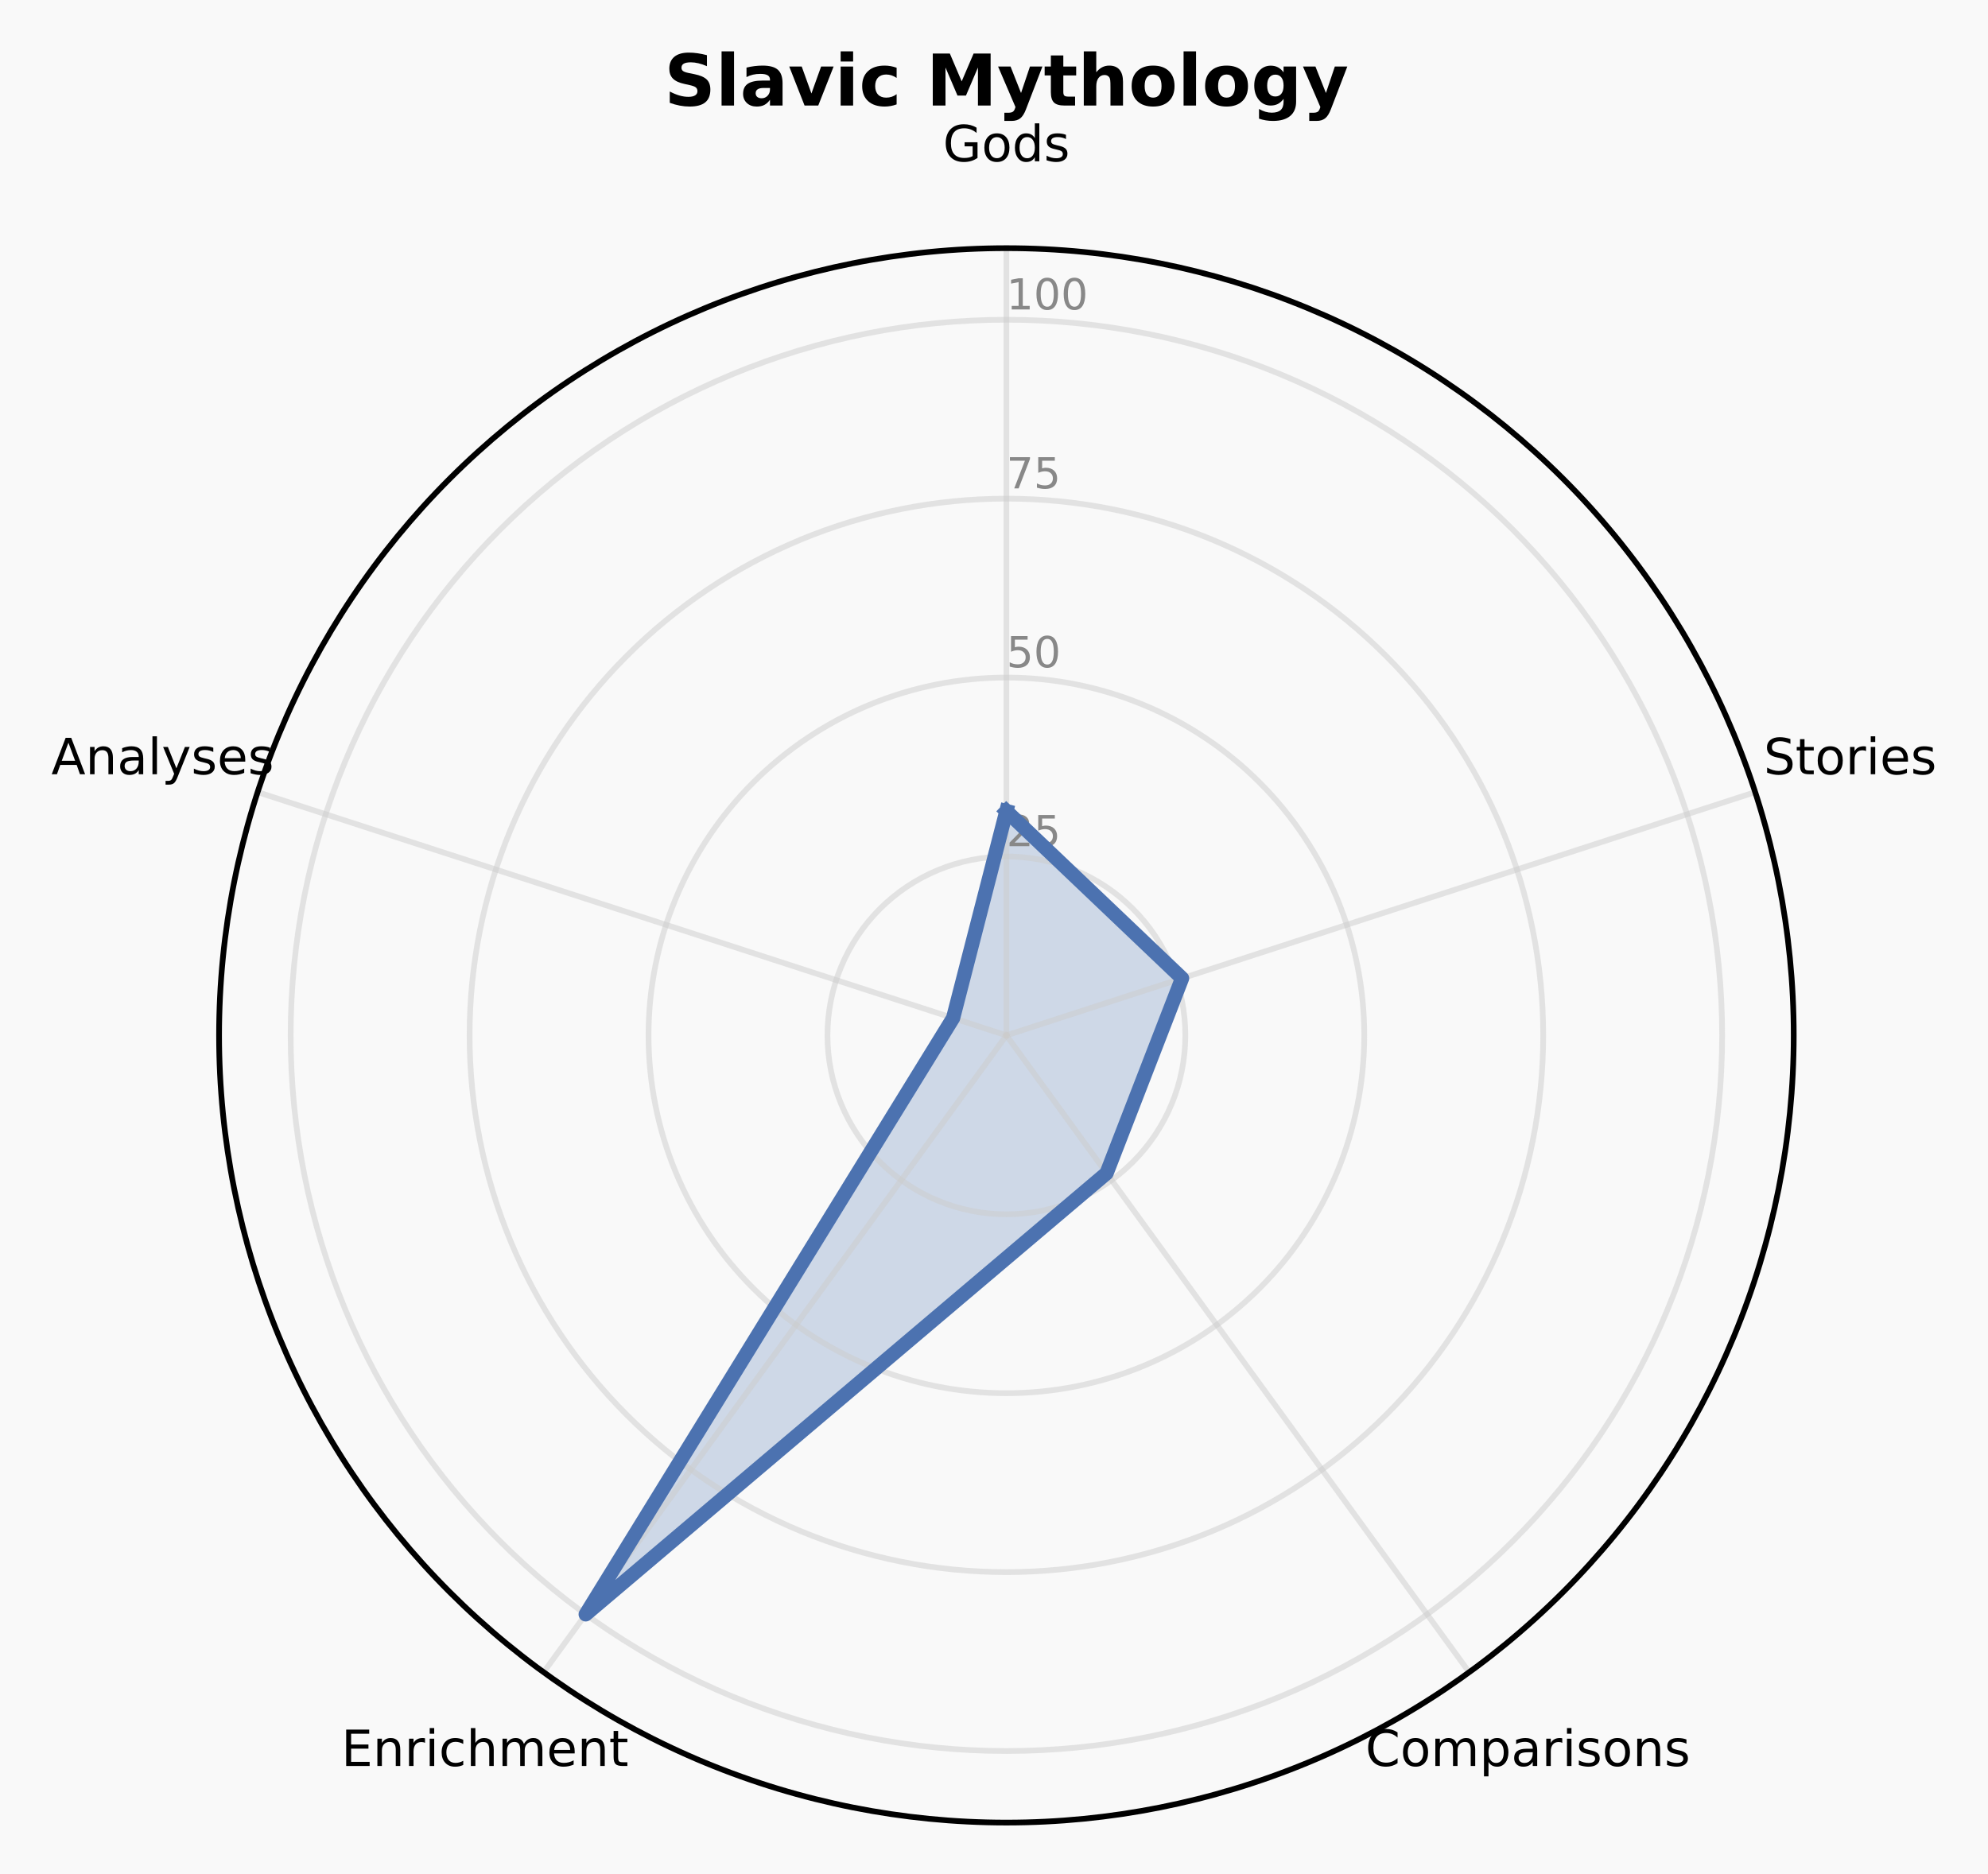
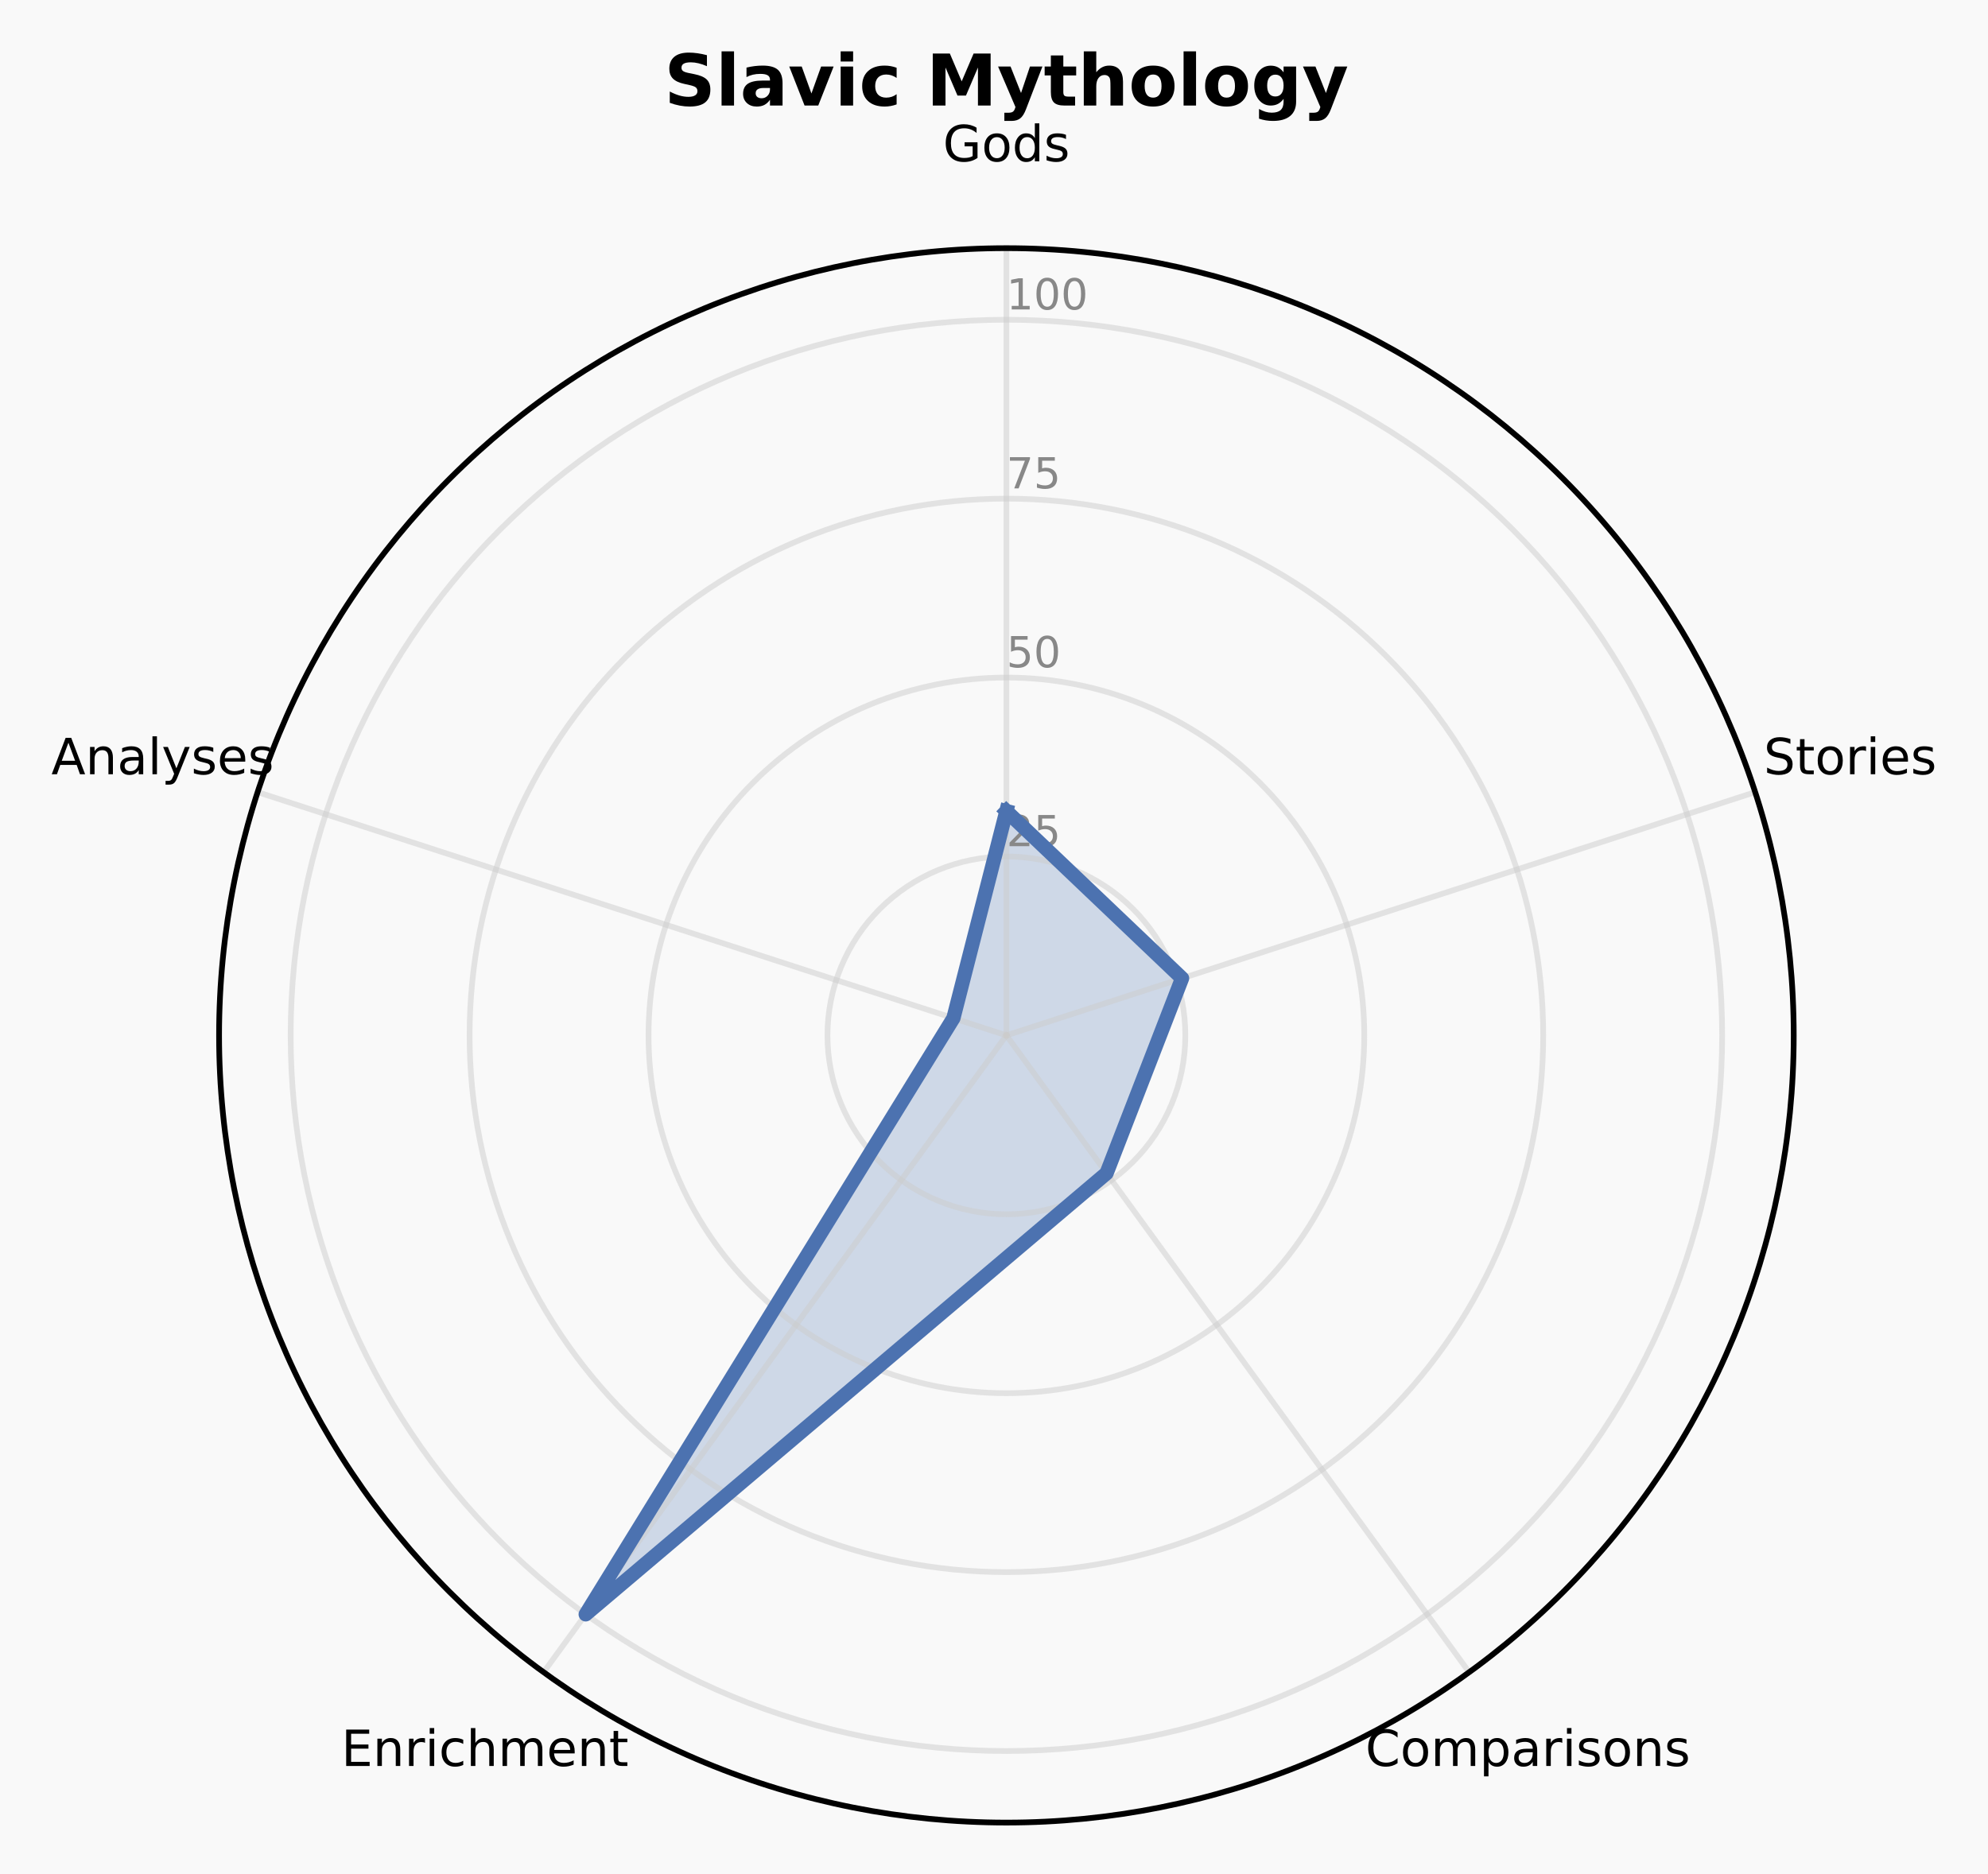
<svg xmlns="http://www.w3.org/2000/svg" xmlns:xlink="http://www.w3.org/1999/xlink" width="278.709pt" height="262.758pt" viewBox="0 0 278.709 262.758" version="1.1">
  <defs>
    <style type="text/css">*{stroke-linejoin: round; stroke-linecap: butt}</style>
  </defs>
  <g id="figure_1">
    <g id="patch_1">
      <path d="M 0 262.758  L 278.709 262.758  L 278.709 0  L 0 0  z " style="fill: #f9f9f9" />
    </g>
    <g id="axes_1">
      <g id="patch_2">
        <path d="M 251.473 145.178  C 251.473 130.683 248.618 116.329 243.071 102.938  C 237.524 89.546 229.393 77.377 219.143 67.128  C 208.894 56.878 196.725 48.748 183.334 43.201  C 169.942 37.654 155.588 34.798 141.093 34.798  C 126.598 34.798 112.244 37.654 98.853 43.201  C 85.461 48.748 73.293 56.878 63.043 67.128  C 52.794 77.377 44.663 89.546 39.116 102.938  C 33.569 116.329 30.714 130.683 30.714 145.178  C 30.714 159.673 33.569 174.027 39.116 187.418  C 44.663 200.81 52.794 212.979 63.043 223.228  C 73.293 233.478 85.461 241.609 98.853 247.155  C 112.244 252.702 126.598 255.558 141.093 255.558  C 155.588 255.558 169.942 252.702 183.334 247.155  C 196.725 241.609 208.894 233.478 219.143 223.228  C 229.393 212.979 237.524 200.81 243.071 187.418  C 248.618 174.027 251.473 159.673 251.473 145.178  M 141.093 145.178  C 141.093 145.178 141.093 145.178 141.093 145.178  C 141.093 145.178 141.093 145.178 141.093 145.178  C 141.093 145.178 141.093 145.178 141.093 145.178  C 141.093 145.178 141.093 145.178 141.093 145.178  C 141.093 145.178 141.093 145.178 141.093 145.178  C 141.093 145.178 141.093 145.178 141.093 145.178  C 141.093 145.178 141.093 145.178 141.093 145.178  C 141.093 145.178 141.093 145.178 141.093 145.178  C 141.093 145.178 141.093 145.178 141.093 145.178  C 141.093 145.178 141.093 145.178 141.093 145.178  C 141.093 145.178 141.093 145.178 141.093 145.178  C 141.093 145.178 141.093 145.178 141.093 145.178  C 141.093 145.178 141.093 145.178 141.093 145.178  C 141.093 145.178 141.093 145.178 141.093 145.178  C 141.093 145.178 141.093 145.178 141.093 145.178  C 141.093 145.178 141.093 145.178 141.093 145.178  z " style="fill: #f9f9f9" />
      </g>
      <g id="patch_3">
-         <path d="M 141.093 113.727  L 165.721 137.176  L 155.136 164.507  L 82.112 226.359  L 133.62 142.75  z " clip-path="url(#pb9af83eb04)" style="fill: #4c72b0; opacity: 0.25; stroke: #4c72b0; stroke-linejoin: miter" />
+         <path d="M 141.093 113.727  L 165.721 137.176  L 155.136 164.507  L 82.112 226.359  L 133.664 142.764  z " clip-path="url(#p35070bc453)" style="fill: #4c72b0; opacity: 0.25; stroke: #4c72b0; stroke-linejoin: miter" />
      </g>
      <g id="matplotlib.axis_1">
        <g id="xtick_1">
          <g id="line2d_1">
-             <path d="M 141.093 145.178  L 141.093 34.798  " clip-path="url(#pb9af83eb04)" style="fill: none; stroke: #cccccc; stroke-opacity: 0.5; stroke-width: 0.8; stroke-linecap: square" />
+             <path d="M 141.093 145.178  L 141.093 34.798  " clip-path="url(#p35070bc453)" style="fill: none; stroke: #cccccc; stroke-opacity: 0.5; stroke-width: 0.8; stroke-linecap: square" />
          </g>
          <g id="text_1">
            <g transform="translate(132.1945 22.61707) scale(0.07 -0.07)">
              <defs>
                <path id="DejaVuSans-2a" d="M 3809 666  L 3809 1919  L 2778 1919  L 2778 2438  L 4434 2438  L 4434 434  Q 4069 175 3628 42  Q 3188 -91 2688 -91  Q 1594 -91 976 548  Q 359 1188 359 2328  Q 359 3472 976 4111  Q 1594 4750 2688 4750  Q 3144 4750 3555 4637  Q 3966 4525 4313 4306  L 4313 3634  Q 3963 3931 3569 4081  Q 3175 4231 2741 4231  Q 1884 4231 1454 3753  Q 1025 3275 1025 2328  Q 1025 1384 1454 906  Q 1884 428 2741 428  Q 3075 428 3337 486  Q 3600 544 3809 666  z " transform="scale(0.015625)" />
                <path id="DejaVuSans-52" d="M 1959 3097  Q 1497 3097 1228 2736  Q 959 2375 959 1747  Q 959 1119 1226 758  Q 1494 397 1959 397  Q 2419 397 2687 759  Q 2956 1122 2956 1747  Q 2956 2369 2687 2733  Q 2419 3097 1959 3097  z M 1959 3584  Q 2709 3584 3137 3096  Q 3566 2609 3566 1747  Q 3566 888 3137 398  Q 2709 -91 1959 -91  Q 1206 -91 779 398  Q 353 888 353 1747  Q 353 2609 779 3096  Q 1206 3584 1959 3584  z " transform="scale(0.015625)" />
                <path id="DejaVuSans-47" d="M 2906 2969  L 2906 4863  L 3481 4863  L 3481 0  L 2906 0  L 2906 525  Q 2725 213 2448 61  Q 2172 -91 1784 -91  Q 1150 -91 751 415  Q 353 922 353 1747  Q 353 2572 751 3078  Q 1150 3584 1784 3584  Q 2172 3584 2448 3432  Q 2725 3281 2906 2969  z M 947 1747  Q 947 1113 1208 752  Q 1469 391 1925 391  Q 2381 391 2643 752  Q 2906 1113 2906 1747  Q 2906 2381 2643 2742  Q 2381 3103 1925 3103  Q 1469 3103 1208 2742  Q 947 2381 947 1747  z " transform="scale(0.015625)" />
                <path id="DejaVuSans-56" d="M 2834 3397  L 2834 2853  Q 2591 2978 2328 3040  Q 2066 3103 1784 3103  Q 1356 3103 1142 2972  Q 928 2841 928 2578  Q 928 2378 1081 2264  Q 1234 2150 1697 2047  L 1894 2003  Q 2506 1872 2764 1633  Q 3022 1394 3022 966  Q 3022 478 2636 193  Q 2250 -91 1575 -91  Q 1294 -91 989 -36  Q 684 19 347 128  L 347 722  Q 666 556 975 473  Q 1284 391 1588 391  Q 1994 391 2212 530  Q 2431 669 2431 922  Q 2431 1156 2273 1281  Q 2116 1406 1581 1522  L 1381 1569  Q 847 1681 609 1914  Q 372 2147 372 2553  Q 372 3047 722 3315  Q 1072 3584 1716 3584  Q 2034 3584 2315 3537  Q 2597 3491 2834 3397  z " transform="scale(0.015625)" />
              </defs>
              <use xlink:href="#DejaVuSans-2a" />
              <use xlink:href="#DejaVuSans-52" transform="translate(77.48438 0)" />
              <use xlink:href="#DejaVuSans-47" transform="translate(138.6719 0)" />
              <use xlink:href="#DejaVuSans-56" transform="translate(202.1562 0)" />
            </g>
          </g>
        </g>
        <g id="xtick_2">
          <g id="line2d_2">
-             <path d="M 141.093 145.178  L 246.07 111.069  " clip-path="url(#pb9af83eb04)" style="fill: none; stroke: #cccccc; stroke-opacity: 0.5; stroke-width: 0.8; stroke-linecap: square" />
+             <path d="M 141.093 145.178  L 246.07 111.069  " clip-path="url(#p35070bc453)" style="fill: none; stroke: #cccccc; stroke-opacity: 0.5; stroke-width: 0.8; stroke-linecap: square" />
          </g>
          <g id="text_2">
            <g transform="translate(247.2616 108.5613) scale(0.07 -0.07)">
              <defs>
                <path id="DejaVuSans-36" d="M 3425 4513  L 3425 3897  Q 3066 4069 2747 4153  Q 2428 4238 2131 4238  Q 1616 4238 1336 4038  Q 1056 3838 1056 3469  Q 1056 3159 1242 3001  Q 1428 2844 1947 2747  L 2328 2669  Q 3034 2534 3370 2195  Q 3706 1856 3706 1288  Q 3706 609 3251 259  Q 2797 -91 1919 -91  Q 1588 -91 1214 -16  Q 841 59 441 206  L 441 856  Q 825 641 1194 531  Q 1563 422 1919 422  Q 2459 422 2753 634  Q 3047 847 3047 1241  Q 3047 1584 2836 1778  Q 2625 1972 2144 2069  L 1759 2144  Q 1053 2284 737 2584  Q 422 2884 422 3419  Q 422 4038 858 4394  Q 1294 4750 2059 4750  Q 2388 4750 2728 4690  Q 3069 4631 3425 4513  z " transform="scale(0.015625)" />
                <path id="DejaVuSans-57" d="M 1172 4494  L 1172 3500  L 2356 3500  L 2356 3053  L 1172 3053  L 1172 1153  Q 1172 725 1289 603  Q 1406 481 1766 481  L 2356 481  L 2356 0  L 1766 0  Q 1100 0 847 248  Q 594 497 594 1153  L 594 3053  L 172 3053  L 172 3500  L 594 3500  L 594 4494  L 1172 4494  z " transform="scale(0.015625)" />
                <path id="DejaVuSans-55" d="M 2631 2963  Q 2534 3019 2420 3045  Q 2306 3072 2169 3072  Q 1681 3072 1420 2755  Q 1159 2438 1159 1844  L 1159 0  L 581 0  L 581 3500  L 1159 3500  L 1159 2956  Q 1341 3275 1631 3429  Q 1922 3584 2338 3584  Q 2397 3584 2469 3576  Q 2541 3569 2628 3553  L 2631 2963  z " transform="scale(0.015625)" />
                <path id="DejaVuSans-4c" d="M 603 3500  L 1178 3500  L 1178 0  L 603 0  L 603 3500  z M 603 4863  L 1178 4863  L 1178 4134  L 603 4134  L 603 4863  z " transform="scale(0.015625)" />
                <path id="DejaVuSans-48" d="M 3597 1894  L 3597 1613  L 953 1613  Q 991 1019 1311 708  Q 1631 397 2203 397  Q 2534 397 2845 478  Q 3156 559 3463 722  L 3463 178  Q 3153 47 2828 -22  Q 2503 -91 2169 -91  Q 1331 -91 842 396  Q 353 884 353 1716  Q 353 2575 817 3079  Q 1281 3584 2069 3584  Q 2775 3584 3186 3129  Q 3597 2675 3597 1894  z M 3022 2063  Q 3016 2534 2758 2815  Q 2500 3097 2075 3097  Q 1594 3097 1305 2825  Q 1016 2553 972 2059  L 3022 2063  z " transform="scale(0.015625)" />
              </defs>
              <use xlink:href="#DejaVuSans-36" />
              <use xlink:href="#DejaVuSans-57" transform="translate(63.48438 0)" />
              <use xlink:href="#DejaVuSans-52" transform="translate(102.6875 0)" />
              <use xlink:href="#DejaVuSans-55" transform="translate(163.875 0)" />
              <use xlink:href="#DejaVuSans-4c" transform="translate(204.9844 0)" />
              <use xlink:href="#DejaVuSans-48" transform="translate(232.7656 0)" />
              <use xlink:href="#DejaVuSans-56" transform="translate(294.2969 0)" />
            </g>
          </g>
        </g>
        <g id="xtick_3">
          <g id="line2d_3">
-             <path d="M 141.093 145.178  L 205.973 234.477  " clip-path="url(#pb9af83eb04)" style="fill: none; stroke: #cccccc; stroke-opacity: 0.5; stroke-width: 0.8; stroke-linecap: square" />
+             <path d="M 141.093 145.178  L 205.973 234.477  " clip-path="url(#p35070bc453)" style="fill: none; stroke: #cccccc; stroke-opacity: 0.5; stroke-width: 0.8; stroke-linecap: square" />
          </g>
          <g id="text_3">
            <g transform="translate(191.4228 247.6219) scale(0.07 -0.07)">
              <defs>
                <path id="DejaVuSans-26" d="M 4122 4306  L 4122 3641  Q 3803 3938 3442 4084  Q 3081 4231 2675 4231  Q 1875 4231 1450 3742  Q 1025 3253 1025 2328  Q 1025 1406 1450 917  Q 1875 428 2675 428  Q 3081 428 3442 575  Q 3803 722 4122 1019  L 4122 359  Q 3791 134 3420 21  Q 3050 -91 2638 -91  Q 1578 -91 968 557  Q 359 1206 359 2328  Q 359 3453 968 4101  Q 1578 4750 2638 4750  Q 3056 4750 3426 4639  Q 3797 4528 4122 4306  z " transform="scale(0.015625)" />
                <path id="DejaVuSans-50" d="M 3328 2828  Q 3544 3216 3844 3400  Q 4144 3584 4550 3584  Q 5097 3584 5394 3201  Q 5691 2819 5691 2113  L 5691 0  L 5113 0  L 5113 2094  Q 5113 2597 4934 2840  Q 4756 3084 4391 3084  Q 3944 3084 3684 2787  Q 3425 2491 3425 1978  L 3425 0  L 2847 0  L 2847 2094  Q 2847 2600 2669 2842  Q 2491 3084 2119 3084  Q 1678 3084 1418 2786  Q 1159 2488 1159 1978  L 1159 0  L 581 0  L 581 3500  L 1159 3500  L 1159 2956  Q 1356 3278 1631 3431  Q 1906 3584 2284 3584  Q 2666 3584 2933 3390  Q 3200 3197 3328 2828  z " transform="scale(0.015625)" />
                <path id="DejaVuSans-53" d="M 1159 525  L 1159 -1331  L 581 -1331  L 581 3500  L 1159 3500  L 1159 2969  Q 1341 3281 1617 3432  Q 1894 3584 2278 3584  Q 2916 3584 3314 3078  Q 3713 2572 3713 1747  Q 3713 922 3314 415  Q 2916 -91 2278 -91  Q 1894 -91 1617 61  Q 1341 213 1159 525  z M 3116 1747  Q 3116 2381 2855 2742  Q 2594 3103 2138 3103  Q 1681 3103 1420 2742  Q 1159 2381 1159 1747  Q 1159 1113 1420 752  Q 1681 391 2138 391  Q 2594 391 2855 752  Q 3116 1113 3116 1747  z " transform="scale(0.015625)" />
                <path id="DejaVuSans-44" d="M 2194 1759  Q 1497 1759 1228 1600  Q 959 1441 959 1056  Q 959 750 1161 570  Q 1363 391 1709 391  Q 2188 391 2477 730  Q 2766 1069 2766 1631  L 2766 1759  L 2194 1759  z M 3341 1997  L 3341 0  L 2766 0  L 2766 531  Q 2569 213 2275 61  Q 1981 -91 1556 -91  Q 1019 -91 701 211  Q 384 513 384 1019  Q 384 1609 779 1909  Q 1175 2209 1959 2209  L 2766 2209  L 2766 2266  Q 2766 2663 2505 2880  Q 2244 3097 1772 3097  Q 1472 3097 1187 3025  Q 903 2953 641 2809  L 641 3341  Q 956 3463 1253 3523  Q 1550 3584 1831 3584  Q 2591 3584 2966 3190  Q 3341 2797 3341 1997  z " transform="scale(0.015625)" />
                <path id="DejaVuSans-51" d="M 3513 2113  L 3513 0  L 2938 0  L 2938 2094  Q 2938 2591 2744 2837  Q 2550 3084 2163 3084  Q 1697 3084 1428 2787  Q 1159 2491 1159 1978  L 1159 0  L 581 0  L 581 3500  L 1159 3500  L 1159 2956  Q 1366 3272 1645 3428  Q 1925 3584 2291 3584  Q 2894 3584 3203 3211  Q 3513 2838 3513 2113  z " transform="scale(0.015625)" />
              </defs>
              <use xlink:href="#DejaVuSans-26" />
              <use xlink:href="#DejaVuSans-52" transform="translate(69.82812 0)" />
              <use xlink:href="#DejaVuSans-50" transform="translate(131.0156 0)" />
              <use xlink:href="#DejaVuSans-53" transform="translate(228.4219 0)" />
              <use xlink:href="#DejaVuSans-44" transform="translate(291.9062 0)" />
              <use xlink:href="#DejaVuSans-55" transform="translate(353.1875 0)" />
              <use xlink:href="#DejaVuSans-4c" transform="translate(394.2969 0)" />
              <use xlink:href="#DejaVuSans-56" transform="translate(422.0781 0)" />
              <use xlink:href="#DejaVuSans-52" transform="translate(474.1719 0)" />
              <use xlink:href="#DejaVuSans-51" transform="translate(535.3594 0)" />
              <use xlink:href="#DejaVuSans-56" transform="translate(598.7344 0)" />
            </g>
          </g>
        </g>
        <g id="xtick_4">
          <g id="line2d_4">
-             <path d="M 141.093 145.178  L 76.214 234.477  " clip-path="url(#pb9af83eb04)" style="fill: none; stroke: #cccccc; stroke-opacity: 0.5; stroke-width: 0.8; stroke-linecap: square" />
+             <path d="M 141.093 145.178  L 76.214 234.477  " clip-path="url(#p35070bc453)" style="fill: none; stroke: #cccccc; stroke-opacity: 0.5; stroke-width: 0.8; stroke-linecap: square" />
          </g>
          <g id="text_4">
            <g transform="translate(47.8483 247.6219) scale(0.07 -0.07)">
              <defs>
                <path id="DejaVuSans-28" d="M 628 4666  L 3578 4666  L 3578 4134  L 1259 4134  L 1259 2753  L 3481 2753  L 3481 2222  L 1259 2222  L 1259 531  L 3634 531  L 3634 0  L 628 0  L 628 4666  z " transform="scale(0.015625)" />
                <path id="DejaVuSans-46" d="M 3122 3366  L 3122 2828  Q 2878 2963 2633 3030  Q 2388 3097 2138 3097  Q 1578 3097 1268 2742  Q 959 2388 959 1747  Q 959 1106 1268 751  Q 1578 397 2138 397  Q 2388 397 2633 464  Q 2878 531 3122 666  L 3122 134  Q 2881 22 2623 -34  Q 2366 -91 2075 -91  Q 1284 -91 818 406  Q 353 903 353 1747  Q 353 2603 823 3093  Q 1294 3584 2113 3584  Q 2378 3584 2631 3529  Q 2884 3475 3122 3366  z " transform="scale(0.015625)" />
                <path id="DejaVuSans-4b" d="M 3513 2113  L 3513 0  L 2938 0  L 2938 2094  Q 2938 2591 2744 2837  Q 2550 3084 2163 3084  Q 1697 3084 1428 2787  Q 1159 2491 1159 1978  L 1159 0  L 581 0  L 581 4863  L 1159 4863  L 1159 2956  Q 1366 3272 1645 3428  Q 1925 3584 2291 3584  Q 2894 3584 3203 3211  Q 3513 2838 3513 2113  z " transform="scale(0.015625)" />
              </defs>
              <use xlink:href="#DejaVuSans-28" />
              <use xlink:href="#DejaVuSans-51" transform="translate(63.1875 0)" />
              <use xlink:href="#DejaVuSans-55" transform="translate(126.5625 0)" />
              <use xlink:href="#DejaVuSans-4c" transform="translate(167.6719 0)" />
              <use xlink:href="#DejaVuSans-46" transform="translate(195.4531 0)" />
              <use xlink:href="#DejaVuSans-4b" transform="translate(250.4375 0)" />
              <use xlink:href="#DejaVuSans-50" transform="translate(313.8125 0)" />
              <use xlink:href="#DejaVuSans-48" transform="translate(411.2188 0)" />
              <use xlink:href="#DejaVuSans-51" transform="translate(472.75 0)" />
              <use xlink:href="#DejaVuSans-57" transform="translate(536.125 0)" />
            </g>
          </g>
        </g>
        <g id="xtick_5">
          <g id="line2d_5">
-             <path d="M 141.093 145.178  L 36.116 111.069  " clip-path="url(#pb9af83eb04)" style="fill: none; stroke: #cccccc; stroke-opacity: 0.5; stroke-width: 0.8; stroke-linecap: square" />
+             <path d="M 141.093 145.178  L 36.116 111.069  " clip-path="url(#p35070bc453)" style="fill: none; stroke: #cccccc; stroke-opacity: 0.5; stroke-width: 0.8; stroke-linecap: square" />
          </g>
          <g id="text_5">
            <g transform="translate(7.2 108.5613) scale(0.07 -0.07)">
              <defs>
                <path id="DejaVuSans-24" d="M 2188 4044  L 1331 1722  L 3047 1722  L 2188 4044  z M 1831 4666  L 2547 4666  L 4325 0  L 3669 0  L 3244 1197  L 1141 1197  L 716 0  L 50 0  L 1831 4666  z " transform="scale(0.015625)" />
                <path id="DejaVuSans-4f" d="M 603 4863  L 1178 4863  L 1178 0  L 603 0  L 603 4863  z " transform="scale(0.015625)" />
                <path id="DejaVuSans-5c" d="M 2059 -325  Q 1816 -950 1584 -1140  Q 1353 -1331 966 -1331  L 506 -1331  L 506 -850  L 844 -850  Q 1081 -850 1212 -737  Q 1344 -625 1503 -206  L 1606 56  L 191 3500  L 800 3500  L 1894 763  L 2988 3500  L 3597 3500  L 2059 -325  z " transform="scale(0.015625)" />
              </defs>
              <use xlink:href="#DejaVuSans-24" />
              <use xlink:href="#DejaVuSans-51" transform="translate(68.40625 0)" />
              <use xlink:href="#DejaVuSans-44" transform="translate(131.7812 0)" />
              <use xlink:href="#DejaVuSans-4f" transform="translate(193.0625 0)" />
              <use xlink:href="#DejaVuSans-5c" transform="translate(220.8438 0)" />
              <use xlink:href="#DejaVuSans-56" transform="translate(280.0312 0)" />
              <use xlink:href="#DejaVuSans-48" transform="translate(332.125 0)" />
              <use xlink:href="#DejaVuSans-56" transform="translate(393.6562 0)" />
            </g>
          </g>
        </g>
      </g>
      <g id="matplotlib.axis_2">
        <g id="ytick_1">
          <g id="line2d_6">
-             <path d="M 141.093 120.092  C 144.388 120.092 147.65 120.741 150.693 122.001  C 153.737 123.262 156.503 125.11 158.832 127.439  C 161.161 129.769 163.009 132.534 164.27 135.578  C 165.531 138.621 166.18 141.884 166.18 145.178  C 166.18 148.472 165.531 151.735 164.27 154.778  C 163.009 157.822 161.161 160.587 158.832 162.917  C 156.503 165.246 153.737 167.094 150.693 168.355  C 147.65 169.615 144.388 170.264 141.093 170.264  C 137.799 170.264 134.537 169.615 131.493 168.355  C 128.45 167.094 125.684 165.246 123.355 162.917  C 121.025 160.587 119.177 157.822 117.917 154.778  C 116.656 151.735 116.007 148.472 116.007 145.178  C 116.007 141.884 116.656 138.621 117.917 135.578  C 119.177 132.534 121.025 129.769 123.355 127.439  C 125.684 125.11 128.45 123.262 131.493 122.001  C 134.537 120.741 137.799 120.092 141.093 120.092  " clip-path="url(#pb9af83eb04)" style="fill: none; stroke: #cccccc; stroke-opacity: 0.5; stroke-width: 0.8; stroke-linecap: square" />
+             <path d="M 141.093 120.092  C 144.388 120.092 147.65 120.741 150.693 122.001  C 153.737 123.262 156.503 125.11 158.832 127.439  C 161.161 129.769 163.009 132.534 164.27 135.578  C 165.531 138.621 166.18 141.884 166.18 145.178  C 166.18 148.472 165.531 151.735 164.27 154.778  C 163.009 157.822 161.161 160.587 158.832 162.917  C 156.503 165.246 153.737 167.094 150.693 168.355  C 147.65 169.615 144.388 170.264 141.093 170.264  C 137.799 170.264 134.537 169.615 131.493 168.355  C 128.45 167.094 125.684 165.246 123.355 162.917  C 121.025 160.587 119.177 157.822 117.917 154.778  C 116.656 151.735 116.007 148.472 116.007 145.178  C 116.007 141.884 116.656 138.621 117.917 135.578  C 119.177 132.534 121.025 129.769 123.355 127.439  C 125.684 125.11 128.45 123.262 131.493 122.001  C 134.537 120.741 137.799 120.092 141.093 120.092  " clip-path="url(#p35070bc453)" style="fill: none; stroke: #cccccc; stroke-opacity: 0.5; stroke-width: 0.8; stroke-linecap: square" />
          </g>
          <g id="text_6">
            <g style="fill: #888888" transform="translate(141.0933 118.6504) scale(0.06 -0.06)">
              <defs>
                <path id="DejaVuSans-15" d="M 1228 531  L 3431 531  L 3431 0  L 469 0  L 469 531  Q 828 903 1448 1529  Q 2069 2156 2228 2338  Q 2531 2678 2651 2914  Q 2772 3150 2772 3378  Q 2772 3750 2511 3984  Q 2250 4219 1831 4219  Q 1534 4219 1204 4116  Q 875 4013 500 3803  L 500 4441  Q 881 4594 1212 4672  Q 1544 4750 1819 4750  Q 2544 4750 2975 4387  Q 3406 4025 3406 3419  Q 3406 3131 3298 2873  Q 3191 2616 2906 2266  Q 2828 2175 2409 1742  Q 1991 1309 1228 531  z " transform="scale(0.015625)" />
                <path id="DejaVuSans-18" d="M 691 4666  L 3169 4666  L 3169 4134  L 1269 4134  L 1269 2991  Q 1406 3038 1543 3061  Q 1681 3084 1819 3084  Q 2600 3084 3056 2656  Q 3513 2228 3513 1497  Q 3513 744 3044 326  Q 2575 -91 1722 -91  Q 1428 -91 1123 -41  Q 819 9 494 109  L 494 744  Q 775 591 1075 516  Q 1375 441 1709 441  Q 2250 441 2565 725  Q 2881 1009 2881 1497  Q 2881 1984 2565 2268  Q 2250 2553 1709 2553  Q 1456 2553 1204 2497  Q 953 2441 691 2322  L 691 4666  z " transform="scale(0.015625)" />
              </defs>
              <use xlink:href="#DejaVuSans-15" />
              <use xlink:href="#DejaVuSans-18" transform="translate(63.625 0)" />
            </g>
          </g>
        </g>
        <g id="ytick_2">
          <g id="line2d_7">
-             <path d="M 141.093 95.005  C 147.682 95.005 154.206 96.303 160.293 98.825  C 166.381 101.346 171.912 105.042 176.571 109.701  C 181.229 114.36 184.925 119.891 187.447 125.978  C 189.968 132.065 191.266 138.589 191.266 145.178  C 191.266 151.767 189.968 158.291 187.447 164.378  C 184.925 170.465 181.229 175.997 176.571 180.655  C 171.912 185.314 166.381 189.01 160.293 191.531  C 154.206 194.053 147.682 195.351 141.093 195.351  C 134.505 195.351 127.98 194.053 121.893 191.531  C 115.806 189.01 110.275 185.314 105.616 180.655  C 100.957 175.997 97.261 170.465 94.74 164.378  C 92.219 158.291 90.921 151.767 90.921 145.178  C 90.921 138.589 92.219 132.065 94.74 125.978  C 97.261 119.891 100.957 114.36 105.616 109.701  C 110.275 105.042 115.806 101.346 121.893 98.825  C 127.98 96.303 134.505 95.005 141.093 95.005  " clip-path="url(#pb9af83eb04)" style="fill: none; stroke: #cccccc; stroke-opacity: 0.5; stroke-width: 0.8; stroke-linecap: square" />
+             <path d="M 141.093 95.005  C 147.682 95.005 154.206 96.303 160.293 98.825  C 166.381 101.346 171.912 105.042 176.571 109.701  C 181.229 114.36 184.925 119.891 187.447 125.978  C 189.968 132.065 191.266 138.589 191.266 145.178  C 191.266 151.767 189.968 158.291 187.447 164.378  C 184.925 170.465 181.229 175.997 176.571 180.655  C 171.912 185.314 166.381 189.01 160.293 191.531  C 154.206 194.053 147.682 195.351 141.093 195.351  C 134.505 195.351 127.98 194.053 121.893 191.531  C 115.806 189.01 110.275 185.314 105.616 180.655  C 100.957 175.997 97.261 170.465 94.74 164.378  C 92.219 158.291 90.921 151.767 90.921 145.178  C 90.921 138.589 92.219 132.065 94.74 125.978  C 97.261 119.891 100.957 114.36 105.616 109.701  C 110.275 105.042 115.806 101.346 121.893 98.825  C 127.98 96.303 134.505 95.005 141.093 95.005  " clip-path="url(#p35070bc453)" style="fill: none; stroke: #cccccc; stroke-opacity: 0.5; stroke-width: 0.8; stroke-linecap: square" />
          </g>
          <g id="text_7">
            <g style="fill: #888888" transform="translate(141.0933 93.56408) scale(0.06 -0.06)">
              <defs>
                <path id="DejaVuSans-13" d="M 2034 4250  Q 1547 4250 1301 3770  Q 1056 3291 1056 2328  Q 1056 1369 1301 889  Q 1547 409 2034 409  Q 2525 409 2770 889  Q 3016 1369 3016 2328  Q 3016 3291 2770 3770  Q 2525 4250 2034 4250  z M 2034 4750  Q 2819 4750 3233 4129  Q 3647 3509 3647 2328  Q 3647 1150 3233 529  Q 2819 -91 2034 -91  Q 1250 -91 836 529  Q 422 1150 422 2328  Q 422 3509 836 4129  Q 1250 4750 2034 4750  z " transform="scale(0.015625)" />
              </defs>
              <use xlink:href="#DejaVuSans-18" />
              <use xlink:href="#DejaVuSans-13" transform="translate(63.625 0)" />
            </g>
          </g>
        </g>
        <g id="ytick_3">
          <g id="line2d_8">
-             <path d="M 141.093 69.919  C 150.976 69.919 160.763 71.866 169.894 75.648  C 179.024 79.43 187.321 84.974 194.309 91.962  C 201.298 98.95 206.841 107.247 210.623 116.378  C 214.405 125.508 216.352 135.295 216.352 145.178  C 216.352 155.061 214.405 164.848 210.623 173.978  C 206.841 183.109 201.298 191.406 194.309 198.394  C 187.321 205.382 179.024 210.926 169.894 214.708  C 160.763 218.49 150.976 220.437 141.093 220.437  C 131.21 220.437 121.424 218.49 112.293 214.708  C 103.162 210.926 94.866 205.382 87.877 198.394  C 80.889 191.406 75.345 183.109 71.563 173.978  C 67.781 164.848 65.834 155.061 65.834 145.178  C 65.834 135.295 67.781 125.508 71.563 116.378  C 75.345 107.247 80.889 98.95 87.877 91.962  C 94.866 84.974 103.162 79.43 112.293 75.648  C 121.424 71.866 131.21 69.919 141.093 69.919  " clip-path="url(#pb9af83eb04)" style="fill: none; stroke: #cccccc; stroke-opacity: 0.5; stroke-width: 0.8; stroke-linecap: square" />
+             <path d="M 141.093 69.919  C 150.976 69.919 160.763 71.866 169.894 75.648  C 179.024 79.43 187.321 84.974 194.309 91.962  C 201.298 98.95 206.841 107.247 210.623 116.378  C 214.405 125.508 216.352 135.295 216.352 145.178  C 216.352 155.061 214.405 164.848 210.623 173.978  C 206.841 183.109 201.298 191.406 194.309 198.394  C 187.321 205.382 179.024 210.926 169.894 214.708  C 160.763 218.49 150.976 220.437 141.093 220.437  C 131.21 220.437 121.424 218.49 112.293 214.708  C 103.162 210.926 94.866 205.382 87.877 198.394  C 80.889 191.406 75.345 183.109 71.563 173.978  C 67.781 164.848 65.834 155.061 65.834 145.178  C 65.834 135.295 67.781 125.508 71.563 116.378  C 75.345 107.247 80.889 98.95 87.877 91.962  C 94.866 84.974 103.162 79.43 112.293 75.648  C 121.424 71.866 131.21 69.919 141.093 69.919  " clip-path="url(#p35070bc453)" style="fill: none; stroke: #cccccc; stroke-opacity: 0.5; stroke-width: 0.8; stroke-linecap: square" />
          </g>
          <g id="text_8">
            <g style="fill: #888888" transform="translate(141.0933 68.47781) scale(0.06 -0.06)">
              <defs>
                <path id="DejaVuSans-1a" d="M 525 4666  L 3525 4666  L 3525 4397  L 1831 0  L 1172 0  L 2766 4134  L 525 4134  L 525 4666  z " transform="scale(0.015625)" />
              </defs>
              <use xlink:href="#DejaVuSans-1a" />
              <use xlink:href="#DejaVuSans-18" transform="translate(63.625 0)" />
            </g>
          </g>
        </g>
        <g id="ytick_4">
          <g id="line2d_9">
-             <path d="M 141.093 44.833  C 154.27 44.833 167.32 47.429 179.494 52.471  C 191.668 57.514 202.73 64.906 212.048 74.223  C 221.366 83.541 228.757 94.603 233.8 106.778  C 238.843 118.952 241.438 132.001 241.438 145.178  C 241.438 158.355 238.843 171.404 233.8 183.578  C 228.757 195.753 221.366 206.815 212.048 216.133  C 202.73 225.45 191.668 232.842 179.494 237.885  C 167.32 242.927 154.27 245.523 141.093 245.523  C 127.916 245.523 114.867 242.927 102.693 237.885  C 90.519 232.842 79.456 225.45 70.139 216.133  C 60.821 206.815 53.429 195.753 48.387 183.578  C 43.344 171.404 40.748 158.355 40.748 145.178  C 40.748 132.001 43.344 118.952 48.387 106.778  C 53.429 94.603 60.821 83.541 70.139 74.223  C 79.456 64.906 90.519 57.514 102.693 52.471  C 114.867 47.429 127.916 44.833 141.093 44.833  " clip-path="url(#pb9af83eb04)" style="fill: none; stroke: #cccccc; stroke-opacity: 0.5; stroke-width: 0.8; stroke-linecap: square" />
+             <path d="M 141.093 44.833  C 154.27 44.833 167.32 47.429 179.494 52.471  C 191.668 57.514 202.73 64.906 212.048 74.223  C 221.366 83.541 228.757 94.603 233.8 106.778  C 238.843 118.952 241.438 132.001 241.438 145.178  C 241.438 158.355 238.843 171.404 233.8 183.578  C 228.757 195.753 221.366 206.815 212.048 216.133  C 202.73 225.45 191.668 232.842 179.494 237.885  C 167.32 242.927 154.27 245.523 141.093 245.523  C 127.916 245.523 114.867 242.927 102.693 237.885  C 90.519 232.842 79.456 225.45 70.139 216.133  C 60.821 206.815 53.429 195.753 48.387 183.578  C 43.344 171.404 40.748 158.355 40.748 145.178  C 40.748 132.001 43.344 118.952 48.387 106.778  C 53.429 94.603 60.821 83.541 70.139 74.223  C 79.456 64.906 90.519 57.514 102.693 52.471  C 114.867 47.429 127.916 44.833 141.093 44.833  " clip-path="url(#p35070bc453)" style="fill: none; stroke: #cccccc; stroke-opacity: 0.5; stroke-width: 0.8; stroke-linecap: square" />
          </g>
          <g id="text_9">
            <g style="fill: #888888" transform="translate(141.0933 43.39154) scale(0.06 -0.06)">
              <defs>
                <path id="DejaVuSans-14" d="M 794 531  L 1825 531  L 1825 4091  L 703 3866  L 703 4441  L 1819 4666  L 2450 4666  L 2450 531  L 3481 531  L 3481 0  L 794 0  L 794 531  z " transform="scale(0.015625)" />
              </defs>
              <use xlink:href="#DejaVuSans-14" />
              <use xlink:href="#DejaVuSans-13" transform="translate(63.625 0)" />
              <use xlink:href="#DejaVuSans-13" transform="translate(127.25 0)" />
            </g>
          </g>
        </g>
      </g>
      <g id="line2d_10">
-         <path d="M 141.093 113.727  L 165.721 137.176  L 155.136 164.507  L 82.112 226.359  L 133.62 142.75  L 141.093 113.727  " clip-path="url(#pb9af83eb04)" style="fill: none; stroke: #4c72b0; stroke-width: 2; stroke-linecap: square" />
+         <path d="M 141.093 113.727  L 165.721 137.176  L 155.136 164.507  L 82.112 226.359  L 133.664 142.764  L 141.093 113.727  " clip-path="url(#p35070bc453)" style="fill: none; stroke: #4c72b0; stroke-width: 2; stroke-linecap: square" />
      </g>
      <g id="patch_4">
        <path d="M 141.093 34.798  C 126.598 34.798 112.244 37.654 98.853 43.201  C 85.461 48.748 73.293 56.878 63.043 67.128  C 52.794 77.377 44.663 89.546 39.116 102.938  C 33.569 116.329 30.714 130.683 30.714 145.178  C 30.714 159.673 33.569 174.027 39.116 187.418  C 44.663 200.81 52.794 212.979 63.043 223.228  C 73.293 233.478 85.461 241.609 98.853 247.155  C 112.244 252.702 126.598 255.558 141.093 255.558  C 155.588 255.558 169.942 252.702 183.334 247.155  C 196.725 241.609 208.894 233.478 219.143 223.228  C 229.393 212.979 237.524 200.81 243.071 187.418  C 248.618 174.027 251.473 159.673 251.473 145.178  C 251.473 130.683 248.618 116.329 243.071 102.938  C 237.524 89.546 229.393 77.377 219.143 67.128  C 208.894 56.878 196.725 48.748 183.334 43.201  C 169.942 37.654 155.588 34.798 141.093 34.798  " style="fill: none; stroke: #000000; stroke-width: 0.8; stroke-linejoin: miter; stroke-linecap: square" />
      </g>
      <g id="text_10">
        <g transform="translate(93.11905 14.79844) scale(0.1 -0.1)">
          <defs>
            <path id="DejaVuSans-Bold-36" d="M 3834 4519  L 3834 3531  Q 3450 3703 3084 3790  Q 2719 3878 2394 3878  Q 1963 3878 1756 3759  Q 1550 3641 1550 3391  Q 1550 3203 1689 3098  Q 1828 2994 2194 2919  L 2706 2816  Q 3484 2659 3812 2340  Q 4141 2022 4141 1434  Q 4141 663 3683 286  Q 3225 -91 2284 -91  Q 1841 -91 1394 -6  Q 947 78 500 244  L 500 1259  Q 947 1022 1364 901  Q 1781 781 2169 781  Q 2563 781 2772 912  Q 2981 1044 2981 1288  Q 2981 1506 2839 1625  Q 2697 1744 2272 1838  L 1806 1941  Q 1106 2091 782 2419  Q 459 2747 459 3303  Q 459 4000 909 4375  Q 1359 4750 2203 4750  Q 2588 4750 2994 4692  Q 3400 4634 3834 4519  z " transform="scale(0.015625)" />
            <path id="DejaVuSans-Bold-4f" d="M 538 4863  L 1656 4863  L 1656 0  L 538 0  L 538 4863  z " transform="scale(0.015625)" />
            <path id="DejaVuSans-Bold-44" d="M 2106 1575  Q 1756 1575 1579 1456  Q 1403 1338 1403 1106  Q 1403 894 1545 773  Q 1688 653 1941 653  Q 2256 653 2472 879  Q 2688 1106 2688 1447  L 2688 1575  L 2106 1575  z M 3816 1997  L 3816 0  L 2688 0  L 2688 519  Q 2463 200 2181 54  Q 1900 -91 1497 -91  Q 953 -91 614 226  Q 275 544 275 1050  Q 275 1666 698 1953  Q 1122 2241 2028 2241  L 2688 2241  L 2688 2328  Q 2688 2594 2478 2717  Q 2269 2841 1825 2841  Q 1466 2841 1156 2769  Q 847 2697 581 2553  L 581 3406  Q 941 3494 1303 3539  Q 1666 3584 2028 3584  Q 2975 3584 3395 3211  Q 3816 2838 3816 1997  z " transform="scale(0.015625)" />
            <path id="DejaVuSans-Bold-59" d="M 97 3500  L 1216 3500  L 2088 1081  L 2956 3500  L 4078 3500  L 2700 0  L 1472 0  L 97 3500  z " transform="scale(0.015625)" />
            <path id="DejaVuSans-Bold-4c" d="M 538 3500  L 1656 3500  L 1656 0  L 538 0  L 538 3500  z M 538 4863  L 1656 4863  L 1656 3950  L 538 3950  L 538 4863  z " transform="scale(0.015625)" />
            <path id="DejaVuSans-Bold-46" d="M 3366 3391  L 3366 2478  Q 3138 2634 2908 2709  Q 2678 2784 2431 2784  Q 1963 2784 1702 2511  Q 1441 2238 1441 1747  Q 1441 1256 1702 982  Q 1963 709 2431 709  Q 2694 709 2930 787  Q 3166 866 3366 1019  L 3366 103  Q 3103 6 2833 -42  Q 2563 -91 2291 -91  Q 1344 -91 809 395  Q 275 881 275 1747  Q 275 2613 809 3098  Q 1344 3584 2291 3584  Q 2566 3584 2833 3536  Q 3100 3488 3366 3391  z " transform="scale(0.015625)" />
            <path id="DejaVuSans-Bold-3" transform="scale(0.015625)" />
            <path id="DejaVuSans-Bold-30" d="M 588 4666  L 2119 4666  L 3181 2169  L 4250 4666  L 5778 4666  L 5778 0  L 4641 0  L 4641 3413  L 3566 897  L 2803 897  L 1728 3413  L 1728 0  L 588 0  L 588 4666  z " transform="scale(0.015625)" />
            <path id="DejaVuSans-Bold-5c" d="M 78 3500  L 1197 3500  L 2138 1125  L 2938 3500  L 4056 3500  L 2584 -331  Q 2363 -916 2067 -1148  Q 1772 -1381 1288 -1381  L 641 -1381  L 641 -647  L 991 -647  Q 1275 -647 1404 -556  Q 1534 -466 1606 -231  L 1638 -134  L 78 3500  z " transform="scale(0.015625)" />
            <path id="DejaVuSans-Bold-57" d="M 1759 4494  L 1759 3500  L 2913 3500  L 2913 2700  L 1759 2700  L 1759 1216  Q 1759 972 1856 886  Q 1953 800 2241 800  L 2816 800  L 2816 0  L 1856 0  Q 1194 0 917 276  Q 641 553 641 1216  L 641 2700  L 84 2700  L 84 3500  L 641 3500  L 641 4494  L 1759 4494  z " transform="scale(0.015625)" />
            <path id="DejaVuSans-Bold-4b" d="M 4056 2131  L 4056 0  L 2931 0  L 2931 347  L 2931 1625  Q 2931 2084 2911 2256  Q 2891 2428 2841 2509  Q 2775 2619 2662 2680  Q 2550 2741 2406 2741  Q 2056 2741 1856 2470  Q 1656 2200 1656 1722  L 1656 0  L 538 0  L 538 4863  L 1656 4863  L 1656 2988  Q 1909 3294 2193 3439  Q 2478 3584 2822 3584  Q 3428 3584 3742 3212  Q 4056 2841 4056 2131  z " transform="scale(0.015625)" />
            <path id="DejaVuSans-Bold-52" d="M 2203 2784  Q 1831 2784 1636 2517  Q 1441 2250 1441 1747  Q 1441 1244 1636 976  Q 1831 709 2203 709  Q 2569 709 2762 976  Q 2956 1244 2956 1747  Q 2956 2250 2762 2517  Q 2569 2784 2203 2784  z M 2203 3584  Q 3106 3584 3614 3096  Q 4122 2609 4122 1747  Q 4122 884 3614 396  Q 3106 -91 2203 -91  Q 1297 -91 786 396  Q 275 884 275 1747  Q 275 2609 786 3096  Q 1297 3584 2203 3584  z " transform="scale(0.015625)" />
            <path id="DejaVuSans-Bold-4a" d="M 2919 594  Q 2688 288 2409 144  Q 2131 0 1766 0  Q 1125 0 706 504  Q 288 1009 288 1791  Q 288 2575 706 3076  Q 1125 3578 1766 3578  Q 2131 3578 2409 3434  Q 2688 3291 2919 2981  L 2919 3500  L 4044 3500  L 4044 353  Q 4044 -491 3511 -936  Q 2978 -1381 1966 -1381  Q 1638 -1381 1331 -1331  Q 1025 -1281 716 -1178  L 716 -306  Q 1009 -475 1290 -558  Q 1572 -641 1856 -641  Q 2406 -641 2662 -400  Q 2919 -159 2919 353  L 2919 594  z M 2181 2772  Q 1834 2772 1640 2515  Q 1447 2259 1447 1791  Q 1447 1309 1634 1061  Q 1822 813 2181 813  Q 2531 813 2725 1069  Q 2919 1325 2919 1791  Q 2919 2259 2725 2515  Q 2531 2772 2181 2772  z " transform="scale(0.015625)" />
          </defs>
          <use xlink:href="#DejaVuSans-Bold-36" />
          <use xlink:href="#DejaVuSans-Bold-4f" transform="translate(72.01562 0)" />
          <use xlink:href="#DejaVuSans-Bold-44" transform="translate(106.2969 0)" />
          <use xlink:href="#DejaVuSans-Bold-59" transform="translate(173.7812 0)" />
          <use xlink:href="#DejaVuSans-Bold-4c" transform="translate(238.9688 0)" />
          <use xlink:href="#DejaVuSans-Bold-46" transform="translate(273.25 0)" />
          <use xlink:href="#DejaVuSans-Bold-3" transform="translate(332.5312 0)" />
          <use xlink:href="#DejaVuSans-Bold-30" transform="translate(367.3438 0)" />
          <use xlink:href="#DejaVuSans-Bold-5c" transform="translate(466.8594 0)" />
          <use xlink:href="#DejaVuSans-Bold-57" transform="translate(532.0469 0)" />
          <use xlink:href="#DejaVuSans-Bold-4b" transform="translate(579.8438 0)" />
          <use xlink:href="#DejaVuSans-Bold-52" transform="translate(651.0312 0)" />
          <use xlink:href="#DejaVuSans-Bold-4f" transform="translate(719.7344 0)" />
          <use xlink:href="#DejaVuSans-Bold-52" transform="translate(754.0156 0)" />
          <use xlink:href="#DejaVuSans-Bold-4a" transform="translate(822.7188 0)" />
          <use xlink:href="#DejaVuSans-Bold-5c" transform="translate(894.2969 0)" />
        </g>
      </g>
    </g>
  </g>
  <defs>
-     <clipPath id="pb9af83eb04">
+     <clipPath id="p35070bc453">
      <path d="M 251.473 145.178  C 251.473 130.683 248.618 116.329 243.071 102.938  C 237.524 89.546 229.393 77.377 219.143 67.128  C 208.894 56.878 196.725 48.748 183.334 43.201  C 169.942 37.654 155.588 34.798 141.093 34.798  C 126.598 34.798 112.244 37.654 98.853 43.201  C 85.461 48.748 73.293 56.878 63.043 67.128  C 52.794 77.377 44.663 89.546 39.116 102.938  C 33.569 116.329 30.714 130.683 30.714 145.178  C 30.714 159.673 33.569 174.027 39.116 187.418  C 44.663 200.81 52.794 212.979 63.043 223.228  C 73.293 233.478 85.461 241.609 98.853 247.155  C 112.244 252.702 126.598 255.558 141.093 255.558  C 155.588 255.558 169.942 252.702 183.334 247.155  C 196.725 241.609 208.894 233.478 219.143 223.228  C 229.393 212.979 237.524 200.81 243.071 187.418  C 248.618 174.027 251.473 159.673 251.473 145.178  M 141.093 145.178  C 141.093 145.178 141.093 145.178 141.093 145.178  C 141.093 145.178 141.093 145.178 141.093 145.178  C 141.093 145.178 141.093 145.178 141.093 145.178  C 141.093 145.178 141.093 145.178 141.093 145.178  C 141.093 145.178 141.093 145.178 141.093 145.178  C 141.093 145.178 141.093 145.178 141.093 145.178  C 141.093 145.178 141.093 145.178 141.093 145.178  C 141.093 145.178 141.093 145.178 141.093 145.178  C 141.093 145.178 141.093 145.178 141.093 145.178  C 141.093 145.178 141.093 145.178 141.093 145.178  C 141.093 145.178 141.093 145.178 141.093 145.178  C 141.093 145.178 141.093 145.178 141.093 145.178  C 141.093 145.178 141.093 145.178 141.093 145.178  C 141.093 145.178 141.093 145.178 141.093 145.178  C 141.093 145.178 141.093 145.178 141.093 145.178  C 141.093 145.178 141.093 145.178 141.093 145.178  z " />
    </clipPath>
  </defs>
</svg>
